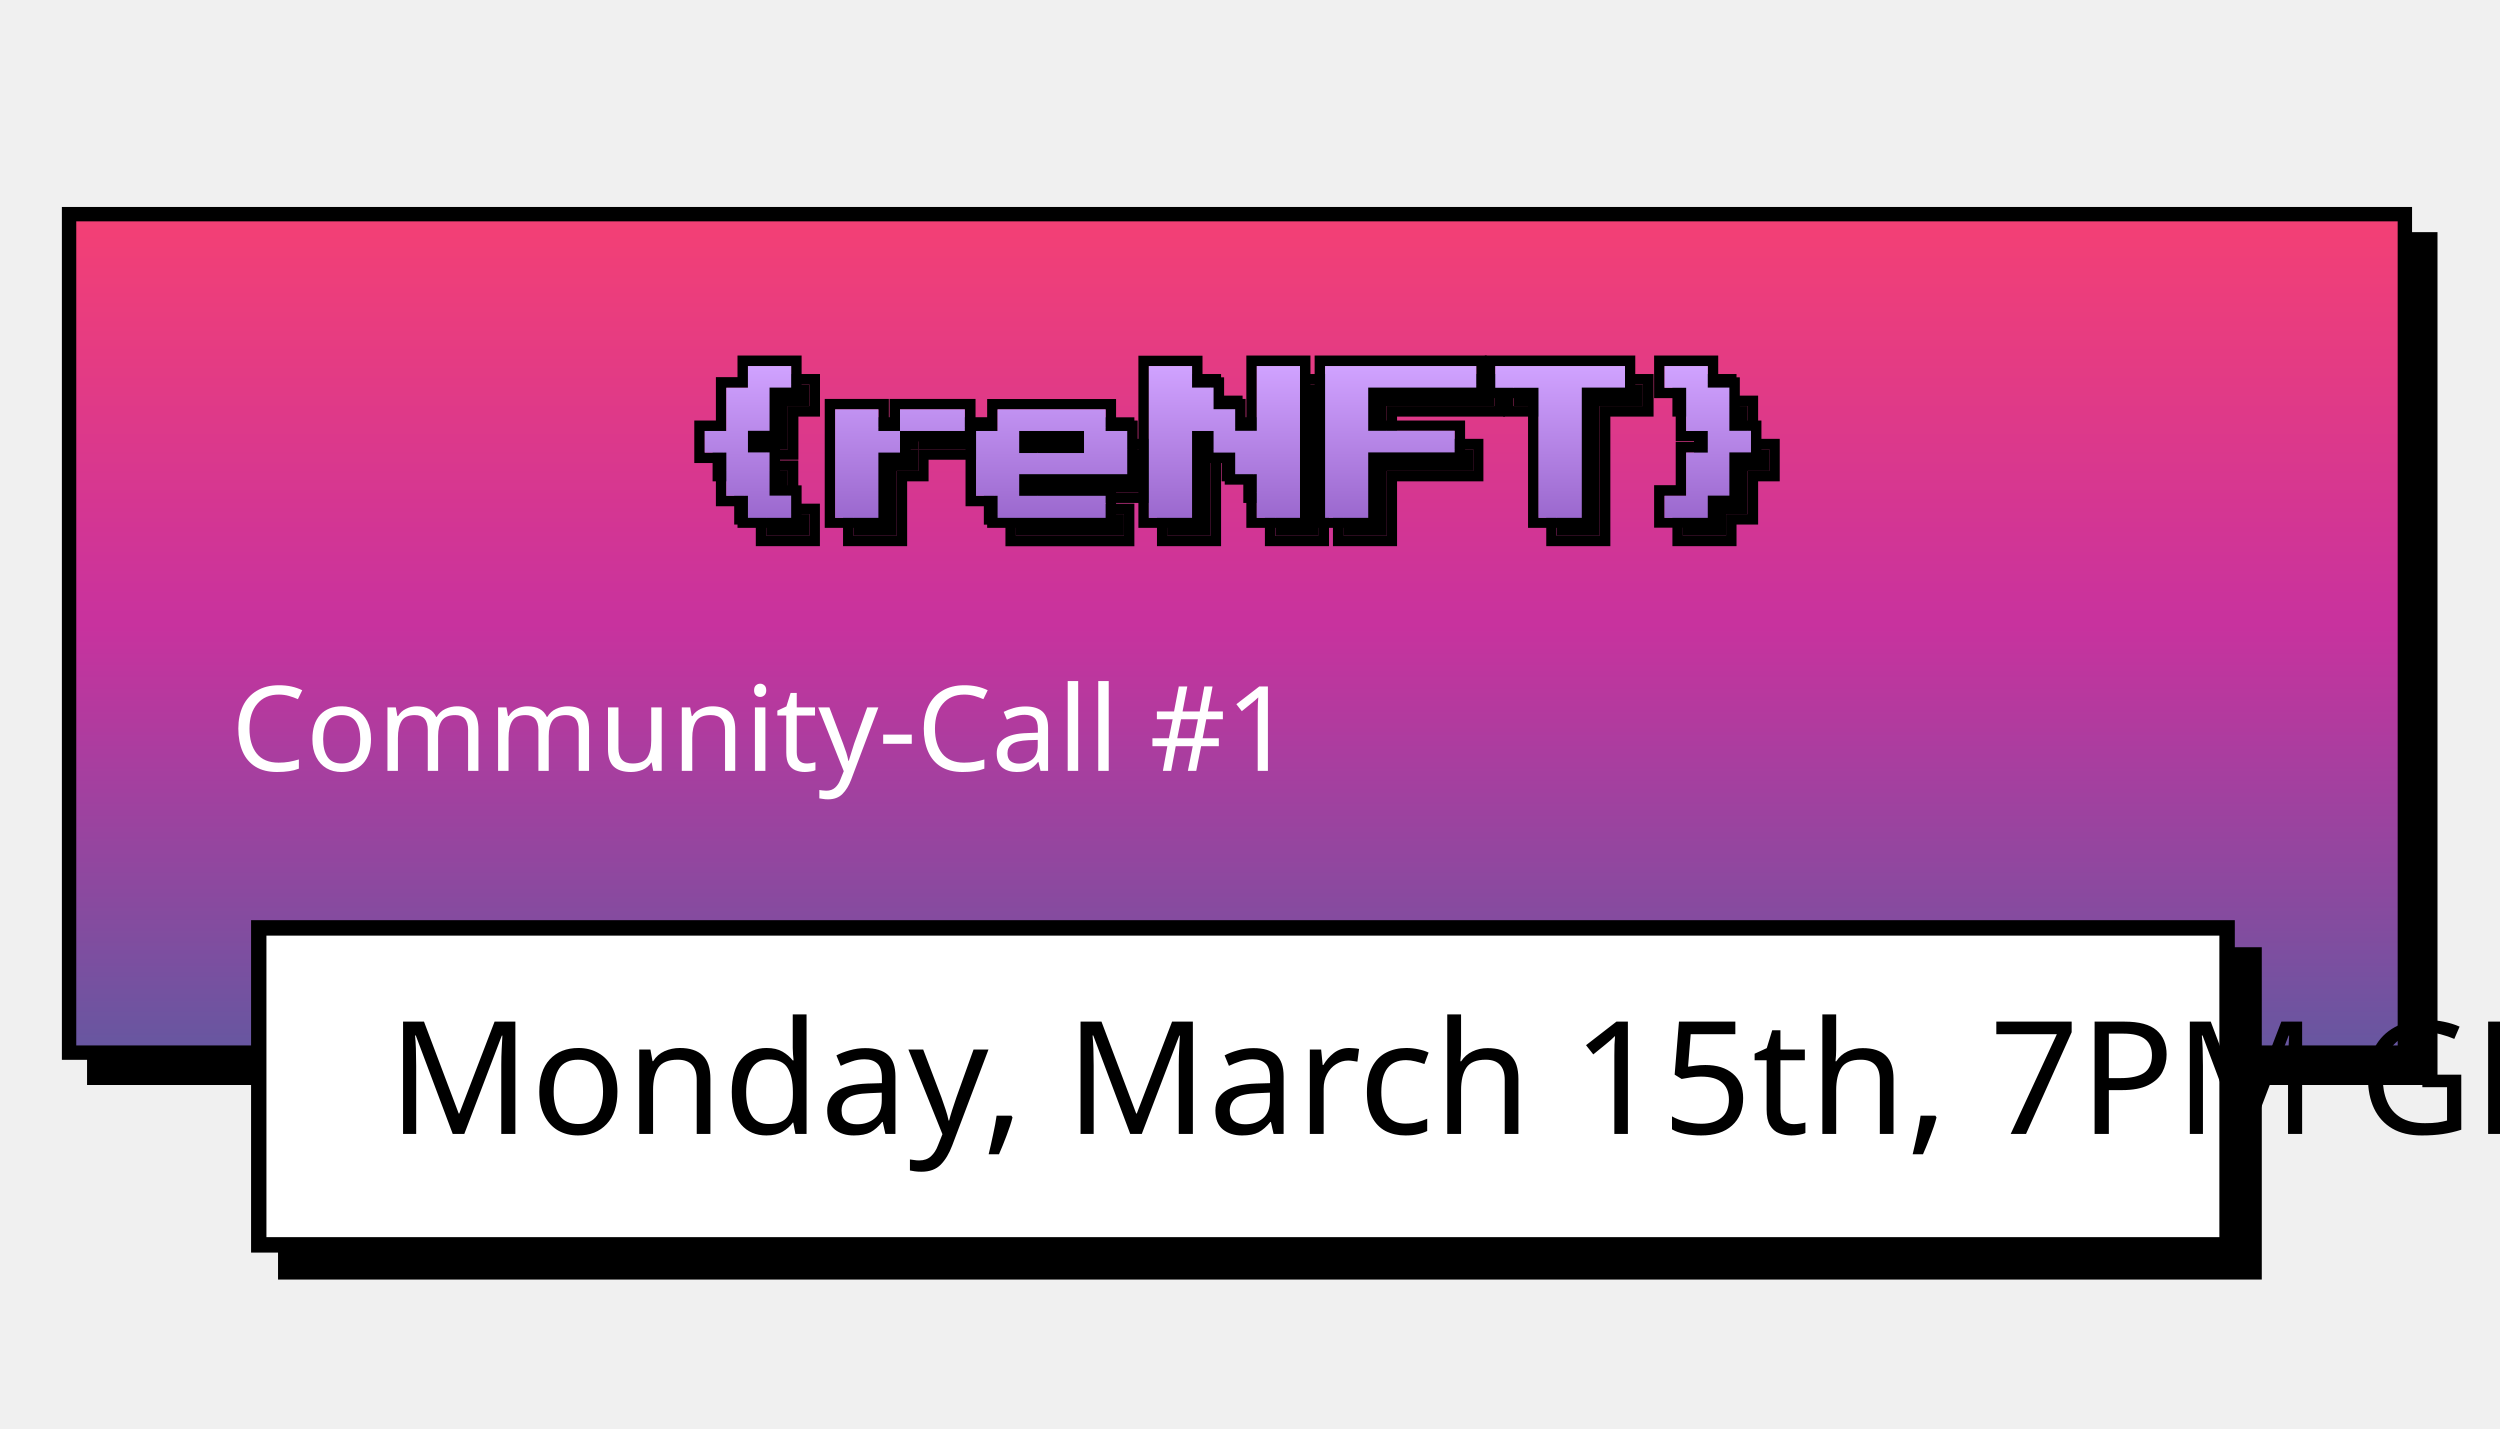
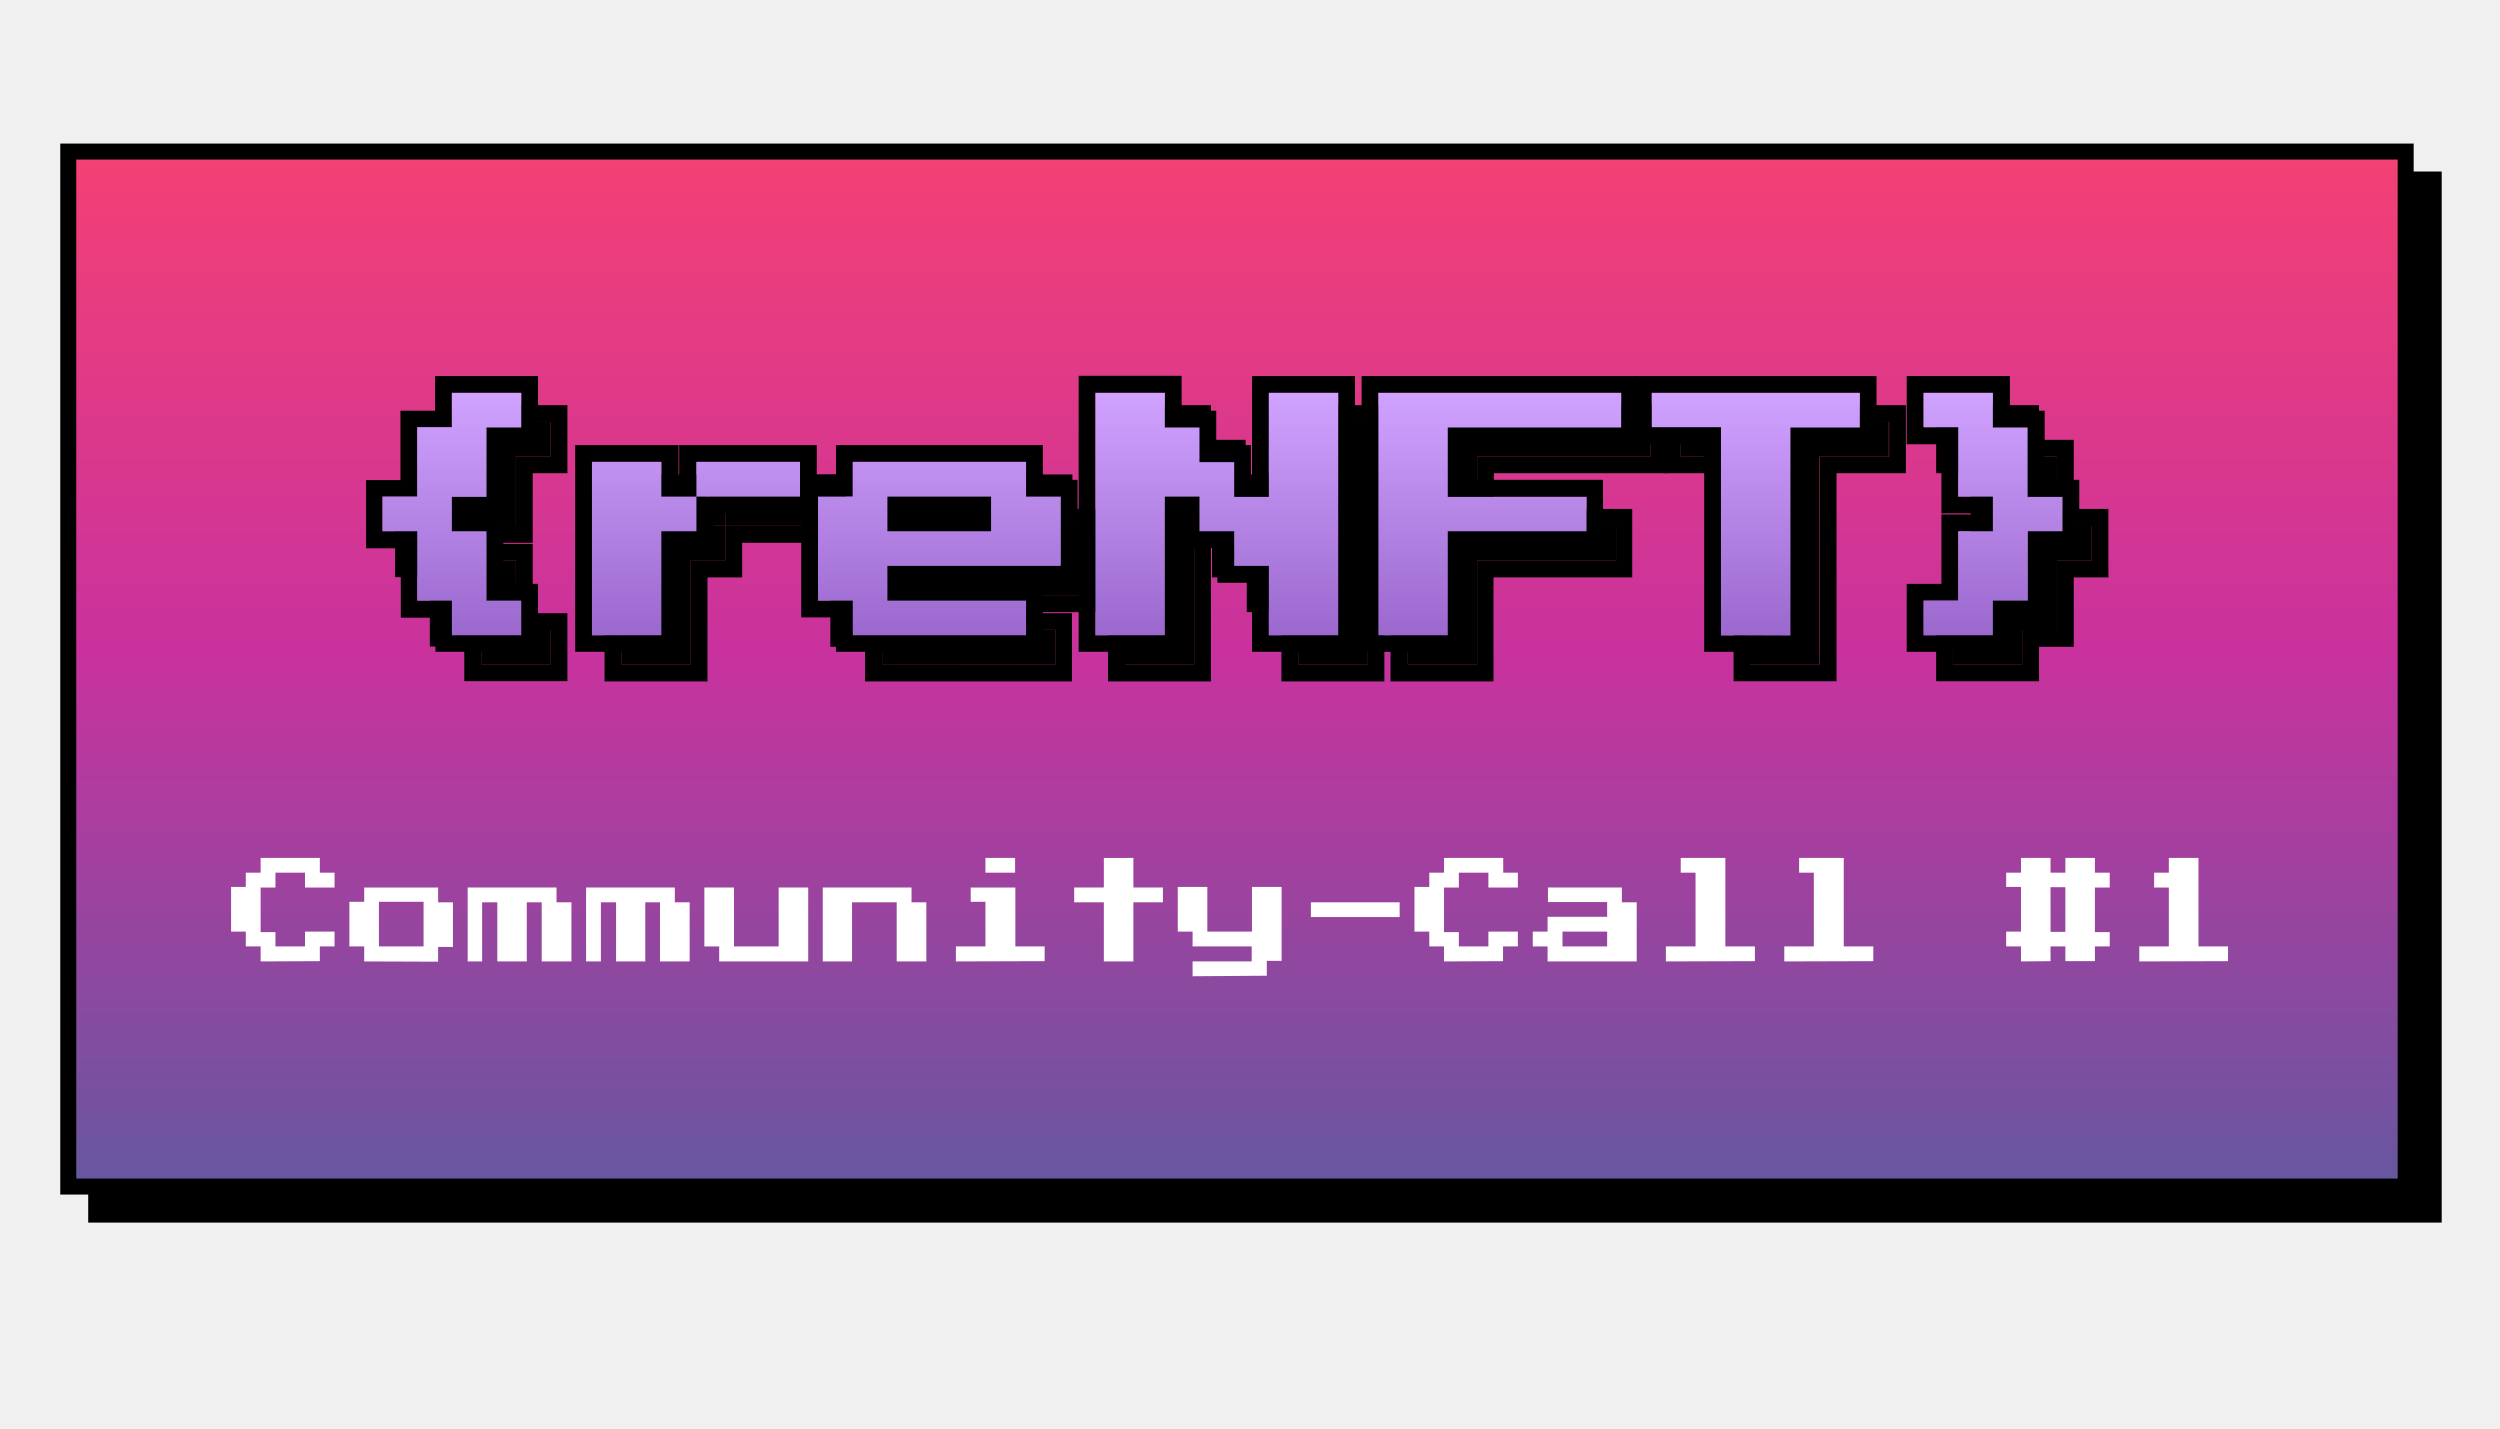
<svg xmlns="http://www.w3.org/2000/svg" viewBox="0 0 280 160">
  <defs>
-     <style>.cls-1{fill:url(#linear-gradient);}.cls-2{fill:url(#linear-gradient-2);}.cls-3{font-size:13.25px;font-family:PressStart2P-Regular, "Press Start 2P";}.cls-3,.cls-4{fill:#fff;}.cls-5{font-size:17.63px;font-family:VT323-Regular, VT323;}</style>
-     <linearGradient id="linear-gradient" x1="138.54" y1="117.89" x2="138.54" y2="23.98" gradientUnits="userSpaceOnUse">
+     <style>.cls-1{fill:url(#linear-gradient);}.cls-2{fill:url(#linear-gradient-2);}.cls-3{fill:#fff;}</style>
+     <linearGradient id="linear-gradient" x1="138.54" y1="132.9" x2="138.54" y2="16.98" gradientUnits="userSpaceOnUse">
      <stop offset="0" stop-color="#009b8a" />
      <stop offset="0" stop-color="#6657a0" />
      <stop offset="0.51" stop-color="#c8329e" />
      <stop offset="1" stop-color="#f44074" />
    </linearGradient>
-     <linearGradient id="linear-gradient-2" x1="137.52" y1="58.62" x2="137.52" y2="41.11" gradientUnits="userSpaceOnUse">
+     <linearGradient id="linear-gradient-2" x1="136.91" y1="72.22" x2="136.91" y2="44.12" gradientUnits="userSpaceOnUse">
      <stop offset="0" stop-color="#96c" />
      <stop offset="1" stop-color="#d0a2ff" />
    </linearGradient>
  </defs>
  <g id="Layer_1" data-name="Layer 1">
-     <rect x="10.55" y="26.8" width="261.61" height="93.91" />
-     <path d="M271.36,27.61v92.3h-260V27.61h260M273,26H9.75v95.52H273V26Z" />
-     <rect class="cls-1" x="7.73" y="23.98" width="261.61" height="93.91" />
-     <path d="M268.54,24.79v92.3H8.54V24.79h260m1.61-1.61H6.93V118.7H270.15V23.18Z" />
-     <path d="M90.66,43.07v2.41H88.24v4.84H85.82v2.42h2.42v4.84h2.42V60H85.82V57.58H83.4V52.74H81V50.32H83.4V45.48h2.42V43.07h4.84m1.17-1.18H84.65v2.42H82.23v4.84H79.81v4.76h2.42v4.84h2.42v2.42h7.18V56.41H89.41V51.57H87v-.08h2.42V46.66h2.42V41.89Z" />
-     <path d="M110.11,47.9v2.42h-7.26V47.9h7.26m-9.68,0v2.42h2.42v2.42h-2.42V60H95.59V47.9h4.84m10.85-1.17h-9.6v2.42h-.08V46.73H94.42V61.17h7.18V53.91H104V51.49h7.26V46.73Z" />
-     <path d="M125.88,47.9v2.42h2.42v4.84H116.2v2.42h9.68V60h-12.1V57.58h-2.42V50.32h2.42V47.9h12.1m-9.68,4.84h7.26V50.32H116.2v2.42m10.85-6H112.61v2.42h-2.42v9.6h2.42v2.42h14.44V56.41h-9.68v-.08h12.1V49.15h-2.42V46.73Zm-9.68,4.76h4.92v.08h-4.92v-.08Z" />
-     <path d="M147.65,43.07V60h-4.84V55.16h-2.42V52.74H138V50.32h-2.42V60h-4.83V43.07h4.83v2.41H138V47.9h2.42v2.42h2.42V43.07h4.84m1.17-1.18h-7.18v7.26h-.08V46.73h-2.42V44.31h-2.41V41.89h-7.18V61.17h7.18V51.49h.07v2.42h2.42v2.42h2.42v4.84h7.18V41.89Z" />
-     <path d="M167.39,43.07v2.41h-12.1v4.84H165v2.42h-9.68V60h-4.83V43.07h16.93m1.17-1.18H149.29V61.17h7.18V53.91h9.67V49.15h-9.67V46.66h12.09V41.89Z" />
-     <path d="M184,43.07v2.41h-4.84V60h-4.83V45.48h-4.84V43.07H184m1.17-1.18H168.35v4.77h4.83V61.17h7.18V46.66h4.84V41.89Z" />
-     <path d="M193.32,43.07v2.41h2.42v4.84h2.42v2.42h-2.42v4.84h-2.42V60h-4.84V57.58h2.42V52.74h2.42V50.32H190.9V45.48h-2.42V43.07h4.84m1.17-1.18h-7.18v4.77h2.42v4.83h2.42v.08h-2.42v4.84h-2.42v4.76h7.18V58.75h2.42V53.91h2.42V49.15h-2.42V44.31h-2.42V41.89Z" />
-     <path d="M85.82,60V57.58H83.4V52.74H81V50.32H83.4V45.48h2.42V43.07h4.84v2.41H88.24v4.84H85.82v2.42h2.42v4.84h2.42V60Z" />
-     <path d="M100.43,50.32h2.42v2.42h-2.42V60H95.59V47.9h4.84Zm9.68-2.42v2.42h-7.26V47.9Z" />
-     <path d="M113.78,60V57.58h-2.42V50.32h2.42V47.9h12.1v2.42h2.42v4.84H116.2v2.42h9.68V60Zm2.42-7.26h7.26V50.32H116.2Z" />
-     <path d="M130.72,60V43.07h4.83v2.41H138V47.9h2.42v2.42h2.42V43.07h4.84V60h-4.84V55.16h-2.42V52.74H138V50.32h-2.42V60Z" />
-     <path d="M150.46,60V43.07h16.93v2.41h-12.1v4.84H165v2.42h-9.68V60Z" />
-     <path d="M174.36,60V45.48h-4.84V43.07H184v2.41h-4.84V60Z" />
-     <path d="M188.48,60V57.58h2.42V52.74h2.42V50.32H190.9V45.48h-2.42V43.07h4.84v2.41h2.42v4.84h2.42v2.42h-2.42v4.84h-2.42V60Z" />
-     <path d="M88.61,41v2.41H86.19v4.84H83.77v2.42h2.42v4.84h2.42V58H83.77V55.53H81.35V50.69H78.93V48.27h2.42V43.43h2.42V41h4.84m1.17-1.18H82.6v2.42H80.18V47.1H77.76v4.76h2.42V56.7H82.6v2.42h7.18V54.36H87.36V49.52H84.94v-.08h2.42V44.61h2.42V39.84Z" />
-     <path d="M108.06,45.85v2.42H100.8V45.85h7.26m-9.68,0v2.42h2.42v2.42H98.38V58H93.54V45.85h4.84m10.85-1.17h-9.6V47.1h-.08V44.68H92.37V59.12h7.18V51.86H102V49.44h7.26V44.68Z" />
-     <path d="M123.83,45.85v2.42h2.42v4.84h-12.1v2.42h9.68V58h-12.1V55.53h-2.41V48.27h2.41V45.85h12.1m-9.68,4.84h7.26V48.27h-7.26v2.42m10.85-6H110.56V47.1h-2.42v9.6h2.42v2.42H125V54.36h-9.68v-.08h12.1V47.1H125V44.68Zm-9.68,4.76h4.92v.08h-4.92v-.08Z" />
-     <path d="M145.6,41V58h-4.84V53.11h-2.42V50.69h-2.42V48.27h-2.41V58h-4.84V41h4.84v2.41h2.41v2.42h2.42v2.42h2.42V41h4.84m1.17-1.18h-7.18V47.1h-.08V44.68H137.1V42.26h-2.42V39.84H127.5V59.12h7.18V49.44h.07v2.42h2.42v2.42h2.42v4.84h7.18V39.84Z" />
-     <path d="M165.34,41v2.41h-12.1v4.84h9.68v2.42h-9.68V58h-4.83V41h16.93m1.17-1.18H147.24V59.12h7.18V51.86h9.67V47.1h-9.67V44.61h12.09V39.84Z" />
-     <path d="M182,41v2.41h-4.84V58h-4.83V43.43h-4.84V41H182m1.17-1.18H166.3v4.77h4.84V59.12h7.18V44.61h4.83V39.84Z" />
-     <path d="M191.27,41v2.41h2.42v4.84h2.42v2.42h-2.42v4.84h-2.42V58h-4.84V55.53h2.42V50.69h2.42V48.27h-2.42V43.43h-2.42V41h4.84m1.17-1.18h-7.18v4.77h2.42v4.83h2.42v.08h-2.42v4.84h-2.42v4.76h7.18V56.7h2.42V51.86h2.42V47.1h-2.42V42.26h-2.42V39.84Z" />
-     <path class="cls-2" d="M83.77,58V55.53H81.35V50.69H78.93V48.27h2.42V43.43h2.42V41h4.84v2.41H86.19v4.84H83.77v2.42h2.42v4.84h2.42V58Z" />
-     <path class="cls-2" d="M98.38,48.27h2.42v2.42H98.38V58H93.54V45.85h4.84Zm9.68-2.42v2.42H100.8V45.85Z" />
-     <path class="cls-2" d="M111.73,58V55.53h-2.41V48.27h2.41V45.85h12.1v2.42h2.42v4.84h-12.1v2.42h9.68V58Zm2.42-7.26h7.26V48.27h-7.26Z" />
-     <path class="cls-2" d="M128.67,58V41h4.84v2.41h2.41v2.42h2.42v2.42h2.42V41h4.84V58h-4.84V53.11h-2.42V50.69h-2.42V48.27h-2.41V58Z" />
-     <path class="cls-2" d="M148.41,58V41h16.93v2.41h-12.1v4.84h9.68v2.42h-9.68V58Z" />
-     <path class="cls-2" d="M172.31,58V43.43h-4.84V41H182v2.41h-4.84V58Z" />
-     <path class="cls-2" d="M186.43,58V55.53h2.42V50.69h2.42V48.27h-2.42V43.43h-2.42V41h4.84v2.41h2.42v4.84h2.42v2.42h-2.42v4.84h-2.42V58Z" />
-     <text class="cls-3" transform="translate(25.88 86.34)">Community-Call #1</text>
-     <rect x="32" y="106.95" width="220.46" height="35.5" />
-     <path d="M251.6,107.81v33.78H32.87V107.81H251.6m1.72-1.72H31.14v37.22H253.32V106.09Z" />
-     <rect class="cls-4" x="28.98" y="103.93" width="220.46" height="35.5" />
-     <path d="M248.57,104.79v33.77H29.84V104.79H248.57m1.73-1.73H28.12v37.23H250.3V103.06Z" />
-     <text class="cls-5" transform="translate(43.44 127)">Monday, March 15th, 7PM GMT</text>
+     <rect x="10.78" y="20.11" width="261.79" height="115.92" />
+     <path d="M271.67,21V135.14h-260V21h260m1.8-1.79H9.88V136.93H273.47V19.22Z" />
+     <rect class="cls-1" x="7.64" y="16.98" width="261.79" height="115.92" />
+     <path d="M268.54,17.87V132H8.54V17.87h260m1.79-1.79H6.75V133.79H270.33V16.08Z" />
+     <path d="M61.67,47.26v3.88H57.78v7.77H53.9v3.88h3.88v7.77h3.89v3.88H53.9V70.56H50V62.79H46.13V58.91H50V51.14H53.9V47.26h7.77m1.88-1.88H52v3.88H48.14V57H44.25v7.64h3.89v7.77H52v3.88H63.55V68.68H59.66V60.91H55.78v-.12h3.88V53h3.89V45.38Z" />
+     <path d="M92.89,55v3.89H81.24V55H92.89M77.36,55v3.89h3.88v3.88H77.36V74.44H69.59V55h7.77m17.41-1.88H79.36V57h-.12V53.14H67.71V76.32H79.24V64.67h3.88V60.79H94.77V53.14Z" />
+     <path d="M118.21,55v3.89h3.89v7.77H102.68v3.88h15.53v3.88H98.8V70.56H94.91V58.91H98.8V55h19.41m-15.53,7.77h11.65V58.91H102.68v3.88m17.41-9.65H96.92V57H93V72.44h3.89v3.88h23.17V68.68H104.56v-.12H124V57h-3.89V53.14Zm-15.53,7.65h7.89v.12h-7.89v-.12Z" />
+     <path d="M153.17,47.26V74.44H145.4V66.68h-3.88V62.79h-3.89V58.91h-3.88V74.44H126V47.26h7.77v3.88h3.88V55h3.89v3.89h3.88V47.26h7.77m1.88-1.88H143.52V57h-.12V53.14h-3.89V49.26h-3.88V45.38H124.1V76.32h11.53V60.79h.12v3.88h3.89v3.89h3.88v7.76h11.53V45.38Z" />
+     <path d="M184.86,47.26v3.88H165.44v7.77H181v3.88H165.44V74.44h-7.77V47.26h27.19m1.88-1.88h-31V76.32h11.53V64.67h15.54V57H167.32V53h19.42V45.38Z" />
+     <path d="M211.58,47.26v3.88h-7.77v23.3H196V51.14h-7.76V47.26h23.3m1.88-1.88H186.4V53h7.76v23.3h11.53V53h7.77V45.38Z" />
+     <path d="M226.49,47.26v3.88h3.89v7.77h3.88v3.88h-3.88v7.77h-3.89v3.88h-7.76V70.56h3.88V62.79h3.88V58.91h-3.88V51.14h-3.88V47.26h7.76m1.88-1.88H216.85V53h3.88v7.77h3.88v.12h-3.88v7.77h-3.88v7.64h11.52V72.44h3.89V64.67h3.88V57h-3.88V49.26h-3.89V45.38Z" />
+     <path d="M53.9,74.44V70.56H50V62.79H46.13V58.91H50V51.14H53.9V47.26h7.77v3.88H57.78v7.77H53.9v3.88h3.88v7.77h3.89v3.88Z" />
+     <path d="M77.36,58.91h3.88v3.88H77.36V74.44H69.59V55h7.77ZM92.89,55v3.89H81.24V55Z" />
+     <path d="M98.8,74.44V70.56H94.91V58.91H98.8V55h19.41v3.89h3.89v7.77H102.68v3.88h15.53v3.88Zm3.88-11.65h11.65V58.91H102.68Z" />
+     <path d="M126,74.44V47.26h7.77v3.88h3.88V55h3.89v3.89h3.88V47.26h7.77V74.44H145.4V66.68h-3.88V62.79h-3.89V58.91h-3.88V74.44Z" />
+     <path d="M157.67,74.44V47.26h27.19v3.88H165.44v7.77H181v3.88H165.44V74.44Z" />
+     <path d="M196,74.44V51.14h-7.76V47.26h23.3v3.88h-7.77v23.3Z" />
+     <path d="M218.73,74.44V70.56h3.88V62.79h3.88V58.91h-3.88V51.14h-3.88V47.26h7.76v3.88h3.89v7.77h3.88v3.88h-3.88v7.77h-3.89v3.88Z" />
+     <path d="M58.38,44v3.88H54.49v7.77H50.61V59.5h3.88v7.77h3.89v3.88H50.61V67.27H46.73V59.5H42.84V55.62h3.89V47.85h3.88V44h7.77m1.88-1.88H48.73V46H44.85v7.77H41v7.64h3.89v7.77h3.88V73H60.26V65.39H56.37V57.62H52.49V57.5h3.88V49.73h3.89V42.09Z" />
+     <path d="M89.6,51.73v3.89H78V51.73H89.6m-15.53,0v3.89H78V59.5H74.07V71.15H66.3V51.73h7.77m17.41-1.88H76.07v3.89H76V49.85H64.42V73H76V61.38h3.88V57.5H91.48V49.85Z" />
+     <path d="M114.92,51.73v3.89h3.89v7.76H99.39v3.89h15.53v3.88H95.51V67.27H91.62V55.62h3.89V51.73h19.41M99.39,59.5H111V55.62H99.39V59.5m17.41-9.65H93.63v3.89H89.74V69.15h3.89V73H116.8V65.39H101.27v-.12h19.42V53.74H116.8V49.85ZM101.27,57.5h7.89v.12h-7.89V57.5Z" />
+     <path d="M149.88,44V71.15h-7.77V63.38h-3.88V59.5h-3.89V55.62h-3.88V71.15h-7.77V44h7.77v3.88h3.88v3.88h3.89v3.89h3.88V44h7.77m1.88-1.88H140.23V53.74h-.12V49.85h-3.89V46h-3.88V42.09H120.81V73h11.53V57.5h.12v3.88h3.89v3.89h3.88V73h11.53V42.09Z" />
+     <path d="M181.57,44v3.88H162.15v7.77h15.54V59.5H162.15V71.15h-7.77V44h27.19m1.88-1.88H152.5V73H164V61.38h15.54V53.74H164v-4h19.42V42.09Z" />
+     <path d="M208.29,44v3.88h-7.77v23.3h-7.77V47.85H185V44h23.3m1.88-1.88H183.11v7.64h7.76V73H202.4V49.73h7.77V42.09Z" />
+     <path d="M223.2,44v3.88h3.89v7.77H231V59.5h-3.88v7.77H223.2v3.88h-7.76V67.27h3.88V59.5h3.88V55.62h-3.88V47.85h-3.88V44h7.76m1.88-1.88H213.55v7.64h3.89V57.5h3.88v.12h-3.88v7.77h-3.89V73h11.53V69.15H229V61.38h3.88V53.74H229V46h-3.89V42.09Z" />
+     <path class="cls-2" d="M50.61,71.15V67.27H46.73V59.5H42.84V55.62h3.89V47.85h3.88V44h7.77v3.88H54.49v7.77H50.61V59.5h3.88v7.77h3.89v3.88Z" />
+     <path class="cls-2" d="M74.07,55.62H78V59.5H74.07V71.15H66.3V51.73h7.77ZM89.6,51.73v3.89H78V51.73Z" />
+     <path class="cls-2" d="M95.51,71.15V67.27H91.62V55.62h3.89V51.73h19.41v3.89h3.89v7.76H99.39v3.89h15.53v3.88ZM99.39,59.5H111V55.62H99.39Z" />
+     <path class="cls-2" d="M122.69,71.15V44h7.77v3.88h3.88v3.88h3.89v3.89h3.88V44h7.77V71.15h-7.77V63.38h-3.88V59.5h-3.89V55.62h-3.88V71.15Z" />
+     <path class="cls-2" d="M154.38,71.15V44h27.19v3.88H162.15v7.77h15.54V59.5H162.15V71.15Z" />
+     <path class="cls-2" d="M192.75,71.15V47.85H185V44h23.3v3.88h-7.77v23.3Z" />
+     <path class="cls-2" d="M215.44,71.15V67.27h3.88V59.5h3.88V55.62h-3.88V47.85h-3.88V44h7.76v3.88h3.89v7.77H231V59.5h-3.88v7.77H223.2v3.88Z" />
+     <path class="cls-3" d="M29.19,107.68V106H27.53v-1.66H25.88v-5h1.65V97.74h1.66V96.09h6.63v1.65h1.65V99.4H34.16V97.74H30.85V99.4H29.19v5h1.66V106h3.31v-1.66h3.31V106H35.82v1.65Z" />
+     <path class="cls-3" d="M40.79,107.68V106H39.13v-5h1.66V99.4h8.28v1.66h1.66v5H49.07v1.65ZM42.44,106h5v-5h-5Z" />
+     <path class="cls-3" d="M52.38,107.68V99.4h9.95v1.66H64v6.62H60.67v-6.62H59v6.62H55.7v-6.62H54v6.62Z" />
+     <path class="cls-3" d="M65.64,107.68V99.4h9.94v1.66h1.66v6.62H73.92v-6.62H72.27v6.62H69v-6.62H67.3v6.62Z" />
+     <path class="cls-3" d="M80.55,107.68V106H78.89V99.4h3.32V106h5V99.4h3.31v8.28Z" />
+     <path class="cls-3" d="M92.15,107.68V99.4h9.94v1.66h1.66v6.62h-3.32v-6.62h-5v6.62Z" />
+     <path class="cls-3" d="M107.06,107.68V106h3.31v-5h-1.65V99.4h5V106H117v1.65Zm3.31-9.94V96.09h3.32v1.65Z" />
+     <path class="cls-3" d="M123.63,107.68v-6.62h-3.32V99.4h3.32V96.09h3.31V99.4h3.31v1.66h-3.31v6.62Z" />
+     <path class="cls-3" d="M133.57,109.34v-1.66h6.62V106h-6.62v-1.66h-1.66v-5h3.31v5h5v-5h3.32v8.28h-1.66v1.66Z" />
+     <path class="cls-3" d="M146.82,102.71v-1.65h9.94v1.65Z" />
+     <path class="cls-3" d="M161.73,107.68V106h-1.65v-1.66h-1.66v-5h1.66V97.74h1.65V96.09h6.63v1.65H170V99.4H166.7V97.74h-3.31V99.4h-1.66v5h1.66V106h3.31v-1.66H170V106h-1.66v1.65Z" />
+     <path class="cls-3" d="M173.33,107.68V106h-1.66v-1.66h1.66v-1.66H180v-1.65h-6.63V99.4h8.28v1.66h1.66v6.62ZM175,106h5v-1.66h-5Z" />
+     <path class="cls-3" d="M186.58,107.68V106h3.32V97.74h-1.66V96.09h5V106h3.31v1.65Z" />
+     <path class="cls-3" d="M199.84,107.68V106h3.31V97.74H201.5V96.09h5V106h3.31v1.65Z" />
+     <path class="cls-3" d="M226.35,107.68V106h-1.66v-1.66h1.66v-5h-1.66V97.74h1.66V96.09h3.31v1.65h1.66V96.09h3.31v1.65h1.66V99.4h-1.66v5h1.66V106h-1.66v1.65h-3.31V106h-1.66v1.65Zm3.31-3.31h1.66v-5h-1.66Z" />
+     <path class="cls-3" d="M239.6,107.68V106h3.31V99.4h-1.65V97.74h1.65V96.09h3.32V106h3.31v1.65Z" />
  </g>
</svg>
